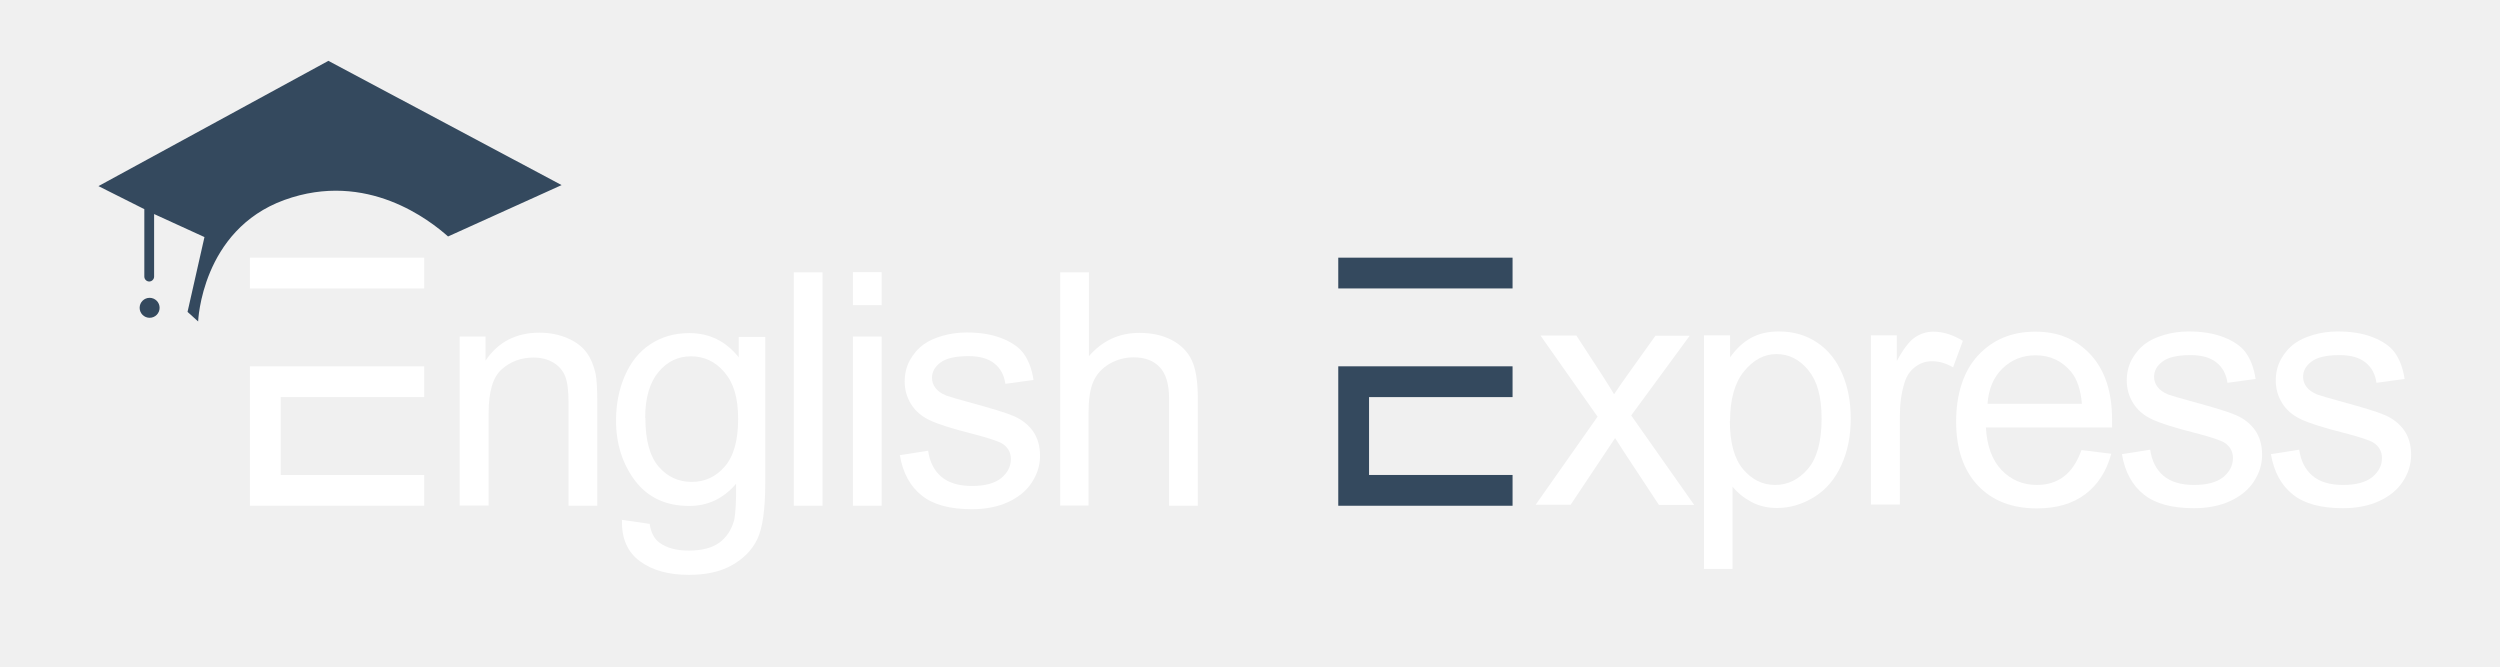
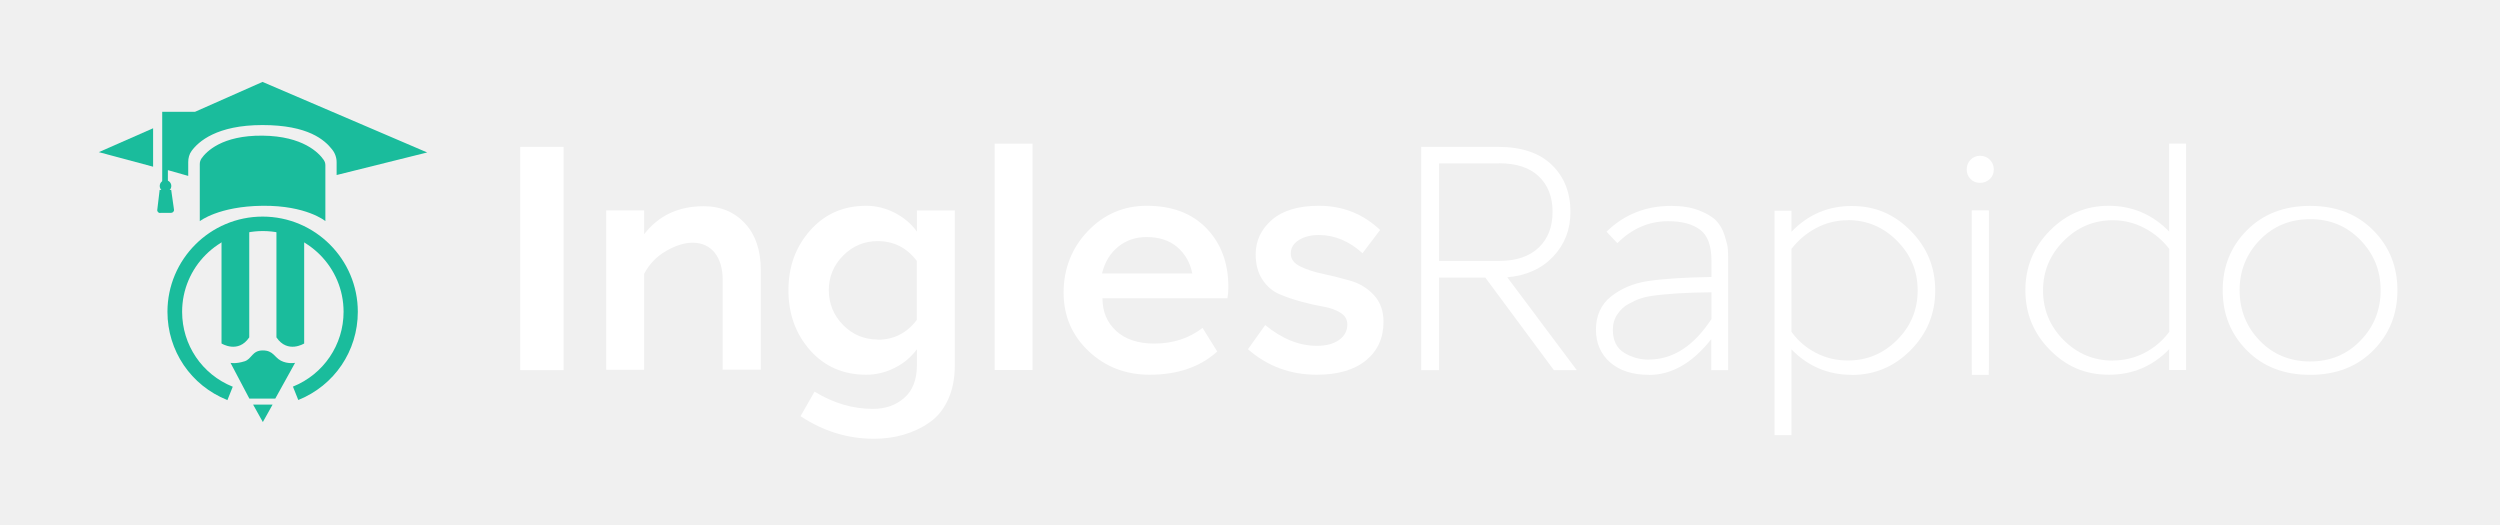
- <svg xmlns="http://www.w3.org/2000/svg" viewBox="0 0 122.64 32.68">
+ <svg xmlns="http://www.w3.org/2000/svg" id="_Слой_1" data-name="Слой 1" viewBox="0 0 233.5 48.97">
  <defs>
    <style>
      .cls-1 {
        fill: #fff;
      }

      .cls-2 {
-         fill: #34495e;
+         fill: #1abc9c;
      }
    </style>
  </defs>
-   <g id="_Слой_5" data-name="Слой 5">
-     <circle class="cls-2" cx="7.34" cy="15.1" r=".49" />
-     <path class="cls-2" d="M16.1,2.99l-11.27,6.14,2.25,1.13v3.31h0c0,.13.11.24.24.24s.24-.11.24-.24h0v-3.07l2.47,1.13s-.42,1.87-.83,3.67l.52.47s.16-4.48,4.23-5.96c4.06-1.47,7.17,1.03,8.03,1.79l5.57-2.52-11.45-6.1Z" />
+   <g id="_Слой_5" data-name=" Слой 5">
+     <path class="cls-2" d="M18.66,20.66v-5.33c0-.19.05-.36.16-.53.44-.63,1.91-2.17,5.7-2.13s5.27,1.62,5.71,2.26c.11.16.16.32.16.51v5.21s-1.76-1.47-5.86-1.43-5.86,1.43-5.86,1.43h-.01Z" />
+     <path class="cls-2" d="M31.43,16.35l8.47-2.11-15.38-6.59-6.3,2.79h-3.07v6.76h.53v-1.31l1.9.54v-1.28c0-.38.09-.75.32-1.06.63-.86,2.34-2.41,6.61-2.41s5.81,1.39,6.51,2.28c.28.35.43.78.42,1.23v1.17Z" />
+     <polygon class="cls-2" points="9.23 14.21 14.3 11.98 14.3 15.57 9.23 14.21" />
+     <circle class="cls-2" cx="15.46" cy="17.37" r=".54" />
+     <path class="cls-2" d="M14.96,19.9c-.16,0-.3-.15-.27-.31l.22-1.85h1.08l.26,1.83c.03.16-.11.31-.27.31h-1.01Z" />
+     <path class="cls-2" d="M20.69,21.95v10.13s1.55.98,2.59-.57v-11.07l-2.59,1.51Z" />
+     <path class="cls-2" d="M28.41,21.95v10.13s-1.55.98-2.59-.57v-11.07l2.59,1.51Z" />
+     <path class="cls-2" d="M21.53,33.89l1.76,3.34h2.42l1.85-3.34s-.69.13-1.32-.2-.71-.96-1.7-.96-1.02.79-1.68,1.01c-.85.27-1.33.15-1.33.15Z" />
+     <polygon class="cls-2" points="23.64 37.79 25.46 37.79 24.55 39.42 23.64 37.79" />
+     <path class="cls-2" d="M21.22,37.36c-3.39-1.36-5.58-4.59-5.58-8.24,0-4.9,3.99-8.89,8.89-8.89s8.89,3.99,8.89,8.89c0,3.65-2.18,6.88-5.56,8.24l-.5-1.25c2.87-1.16,4.73-3.91,4.73-6.99,0-4.16-3.38-7.54-7.54-7.54s-7.54,3.38-7.54,7.54c0,3.1,1.86,5.85,4.73,7l-.5,1.25h-.01Z" />
  </g>
-   <g id="_Слой_4" data-name="Слой 4">
-     <g>
-       <path class="cls-1" d="M22.55,24.81v-8.3h1.27v1.18c.61-.91,1.49-1.37,2.64-1.37.5,0,.96.09,1.38.27.42.18.73.42.94.71.21.29.35.64.44,1.04.05.26.08.72.08,1.37v5.1h-1.41v-5.05c0-.57-.05-1-.16-1.29-.11-.28-.3-.51-.58-.68-.28-.17-.61-.25-.98-.25-.6,0-1.12.19-1.55.57-.44.38-.65,1.1-.65,2.16v4.53h-1.41Z" />
-       <path class="cls-1" d="M30.5,25.5l1.37.2c.06.42.22.73.48.92.35.26.83.39,1.43.39.65,0,1.15-.13,1.51-.39.35-.26.59-.62.72-1.09.07-.29.11-.89.1-1.8-.61.72-1.38,1.09-2.3,1.09-1.14,0-2.02-.41-2.65-1.23-.62-.82-.94-1.81-.94-2.96,0-.79.14-1.52.43-2.19.29-.67.7-1.19,1.25-1.55.54-.36,1.18-.55,1.92-.55.98,0,1.79.4,2.42,1.19v-1h1.3v7.17c0,1.29-.13,2.21-.39,2.75-.26.54-.68.96-1.25,1.28s-1.27.47-2.11.47c-.99,0-1.79-.22-2.4-.67s-.9-1.12-.88-2.01ZM31.66,20.51c0,1.09.22,1.88.65,2.38.43.5.97.75,1.62.75s1.19-.25,1.62-.75c.44-.5.66-1.28.66-2.34s-.23-1.78-.68-2.3c-.45-.52-.99-.77-1.63-.77s-1.16.25-1.59.76-.66,1.26-.66,2.26Z" />
-       <path class="cls-1" d="M38.94,24.81v-11.45h1.41v11.45h-1.41Z" />
-       <path class="cls-1" d="M41.84,14.97v-1.62h1.41v1.62h-1.41ZM41.84,24.81v-8.3h1.41v8.3h-1.41Z" />
-       <path class="cls-1" d="M44.14,22.33l1.39-.22c.08.56.3.98.65,1.28.36.3.86.45,1.5.45s1.12-.13,1.44-.39c.31-.26.47-.57.47-.93,0-.32-.14-.57-.41-.75-.19-.12-.67-.28-1.44-.48-1.03-.26-1.75-.49-2.14-.68-.4-.19-.7-.45-.91-.79-.21-.34-.31-.71-.31-1.11,0-.37.08-.71.25-1.03.17-.31.4-.58.69-.79.22-.16.52-.3.89-.41.38-.11.78-.17,1.21-.17.65,0,1.22.09,1.71.28s.86.44,1.09.76.4.75.48,1.29l-1.38.19c-.06-.43-.24-.76-.54-1-.3-.24-.72-.36-1.27-.36-.65,0-1.11.11-1.38.32-.28.21-.41.46-.41.75,0,.18.06.35.17.49.11.15.29.28.54.38.14.05.55.17,1.24.36.99.27,1.69.48,2.08.65.39.17.7.42.93.74.22.32.34.72.34,1.2s-.14.91-.41,1.32-.67.73-1.18.96-1.1.34-1.75.34c-1.08,0-1.9-.22-2.46-.67-.57-.45-.93-1.11-1.08-1.99Z" />
-       <path class="cls-1" d="M52.01,24.81v-11.45h1.41v4.11c.66-.76,1.48-1.14,2.48-1.14.61,0,1.15.12,1.6.36s.78.58.97,1c.2.43.29,1.05.29,1.86v5.26h-1.41v-5.26c0-.7-.15-1.21-.46-1.54s-.74-.48-1.29-.48c-.42,0-.81.11-1.18.32-.37.22-.63.51-.79.88-.16.37-.23.88-.23,1.53v4.54h-1.41Z" />
-     </g>
-     <g>
-       <path class="cls-1" d="M75.34,24.75l3.03-4.31-2.8-3.98h1.76l1.27,1.95c.24.37.43.68.58.93.23-.34.44-.65.63-.91l1.4-1.96h1.68l-2.87,3.91,3.09,4.39h-1.73l-1.7-2.58-.45-.7-2.18,3.27h-1.7Z" />
-       <path class="cls-1" d="M83.59,27.93v-11.48h1.28v1.08c.3-.42.64-.74,1.02-.95.38-.21.84-.32,1.38-.32.71,0,1.33.18,1.88.55.54.36.95.88,1.23,1.54.28.66.41,1.39.41,2.18,0,.85-.15,1.61-.46,2.29s-.75,1.2-1.33,1.56c-.58.36-1.19.54-1.83.54-.47,0-.89-.1-1.26-.3-.37-.2-.68-.45-.92-.75v4.04h-1.41ZM84.86,20.65c0,1.07.22,1.86.65,2.37.43.51.96.77,1.57.77s1.16-.26,1.61-.79c.45-.53.67-1.35.67-2.46s-.22-1.85-.65-2.38c-.44-.53-.95-.79-1.56-.79s-1.13.28-1.59.84c-.46.56-.69,1.37-.69,2.44Z" />
-       <path class="cls-1" d="M91.78,24.75v-8.3h1.27v1.26c.32-.59.62-.98.89-1.16s.57-.28.9-.28c.47,0,.96.15,1.45.45l-.48,1.3c-.34-.2-.69-.3-1.03-.3-.31,0-.58.09-.83.28-.25.19-.42.44-.52.77-.16.5-.23,1.05-.23,1.64v4.34h-1.41Z" />
-       <path class="cls-1" d="M102.12,22.08l1.45.18c-.23.85-.65,1.51-1.27,1.98-.62.47-1.41.7-2.38.7-1.21,0-2.18-.37-2.89-1.12-.71-.75-1.07-1.8-1.07-3.14s.36-2.48,1.08-3.25c.72-.77,1.65-1.16,2.8-1.16s2.02.38,2.72,1.13c.7.76,1.05,1.82,1.05,3.19,0,.08,0,.21,0,.38h-6.19c.05.91.31,1.61.77,2.09.46.48,1.04.73,1.73.73.52,0,.96-.14,1.32-.41.36-.27.65-.7.87-1.3ZM97.5,19.81h4.63c-.06-.7-.24-1.22-.53-1.57-.45-.54-1.03-.81-1.74-.81-.65,0-1.19.22-1.63.65-.44.43-.68,1.01-.73,1.73Z" />
-       <path class="cls-1" d="M104.09,22.28l1.39-.22c.08.56.3.98.65,1.28.36.3.86.45,1.5.45s1.12-.13,1.44-.39c.31-.26.47-.57.47-.93,0-.32-.14-.57-.41-.75-.19-.12-.67-.28-1.44-.48-1.03-.26-1.75-.49-2.14-.68-.4-.19-.7-.45-.91-.79-.21-.34-.31-.71-.31-1.11,0-.37.08-.71.25-1.03.17-.31.4-.58.69-.79.22-.16.52-.3.89-.41.38-.11.78-.17,1.21-.17.65,0,1.22.09,1.71.28s.86.44,1.09.76.4.75.48,1.29l-1.38.19c-.06-.43-.24-.76-.54-1-.3-.24-.72-.36-1.27-.36-.65,0-1.11.11-1.38.32-.28.21-.41.46-.41.75,0,.18.06.35.17.49.11.15.29.28.54.38.14.05.55.17,1.24.36.99.27,1.69.48,2.08.65.39.17.7.42.93.74.22.32.34.72.34,1.2s-.14.91-.41,1.32-.67.73-1.18.96-1.1.34-1.75.34c-1.08,0-1.9-.22-2.46-.67-.57-.45-.93-1.11-1.08-1.99Z" />
-       <path class="cls-1" d="M111.4,22.28l1.39-.22c.08.56.3.98.65,1.28.36.3.86.45,1.5.45s1.12-.13,1.44-.39c.31-.26.47-.57.47-.93,0-.32-.14-.57-.41-.75-.19-.12-.67-.28-1.44-.48-1.03-.26-1.75-.49-2.14-.68-.4-.19-.7-.45-.91-.79-.21-.34-.31-.71-.31-1.11,0-.37.08-.71.25-1.03.17-.31.4-.58.69-.79.22-.16.52-.3.89-.41.38-.11.78-.17,1.21-.17.65,0,1.22.09,1.71.28s.86.44,1.09.76.4.75.48,1.29l-1.38.19c-.06-.43-.24-.76-.54-1-.3-.24-.72-.36-1.27-.36-.65,0-1.11.11-1.38.32-.28.21-.41.46-.41.75,0,.18.06.35.17.49.11.15.29.28.54.38.14.05.55.17,1.24.36.99.27,1.69.48,2.08.65.39.17.7.42.93.74.22.32.34.72.34,1.2s-.14.91-.41,1.32-.67.73-1.18.96-1.1.34-1.75.34c-1.08,0-1.9-.22-2.46-.67-.57-.45-.93-1.11-1.08-1.99Z" />
-     </g>
-     <g>
-       <rect class="cls-1" x="12.26" y="12.64" width="8.55" height="1.51" />
-       <polygon class="cls-1" points="12.26 17.97 12.26 19.48 12.26 23.3 12.26 24.75 12.26 24.81 20.81 24.81 20.81 23.3 13.77 23.3 13.77 19.48 20.81 19.48 20.81 17.97 13.77 17.97 12.26 17.97" />
-     </g>
-     <g>
-       <rect class="cls-2" x="65.65" y="12.64" width="8.55" height="1.51" />
-       <polygon class="cls-2" points="65.65 17.97 65.65 19.48 65.65 23.3 65.65 24.75 65.65 24.81 74.2 24.81 74.2 23.3 67.16 23.3 67.16 19.48 74.2 19.48 74.2 17.97 67.16 17.97 65.65 17.97" />
-     </g>
+   <g>
+     <path class="cls-1" d="M48.59,34.56V13.72h4.05v20.85h-4.05Z" />
+     <path class="cls-1" d="M67.5,34.56v-8.4c0-1.07-.25-1.92-.74-2.55-.5-.62-1.19-.94-2.08-.94-.75,0-1.58.26-2.47.77-.89.52-1.58,1.23-2.05,2.14v8.96h-3.54v-14.89h3.54v2.23c1.35-1.75,3.21-2.62,5.57-2.62,1.57,0,2.85.53,3.84,1.59.99,1.06,1.49,2.53,1.49,4.39v9.29h-3.54Z" />
+     <path class="cls-1" d="M89.18,19.67v14.44c0,1.23-.21,2.31-.64,3.23-.43.92-1.01,1.64-1.76,2.14-.74.51-1.55.88-2.41,1.13s-1.78.37-2.75.37c-2.44,0-4.72-.7-6.85-2.11l1.31-2.29c1.75,1.07,3.56,1.61,5.45,1.61,1.17,0,2.15-.34,2.93-1.03.78-.68,1.18-1.7,1.18-3.05v-1.49c-.54.73-1.23,1.32-2.08,1.74-.85.43-1.74.64-2.65.64-2.14,0-3.89-.76-5.24-2.28-1.35-1.52-2.03-3.39-2.03-5.61s.68-4.07,2.04-5.6c1.36-1.53,3.1-2.29,5.23-2.29.91,0,1.8.22,2.65.65.85.44,1.55,1.02,2.08,1.76v-1.97h3.54ZM81.97,31.73c1.51,0,2.73-.62,3.66-1.85v-5.51c-.93-1.23-2.15-1.85-3.66-1.85-1.25,0-2.32.45-3.22,1.35-.89.9-1.34,1.98-1.34,3.23s.45,2.36,1.34,3.26c.89.9,1.97,1.35,3.22,1.35Z" />
+     <path class="cls-1" d="M92.9,13.42h3.54v21.14h-3.54V13.42Z" />
+     <path class="cls-1" d="M114.73,26.82c0,.36-.03.71-.09,1.04h-11.67c0,1.25.43,2.27,1.28,3.05.85.78,2.04,1.18,3.57,1.18,1.73,0,3.23-.49,4.5-1.46l1.37,2.2c-1.61,1.45-3.71,2.17-6.31,2.17-2.24,0-4.14-.73-5.7-2.2-1.56-1.47-2.34-3.3-2.34-5.48s.75-4.15,2.26-5.73,3.35-2.37,5.51-2.37c2.36,0,4.22.7,5.58,2.11,1.36,1.41,2.04,3.24,2.04,5.48ZM111.36,25.54c-.2-1.01-.67-1.83-1.4-2.46-.73-.62-1.69-.94-2.86-.94-1.03,0-1.92.3-2.67.91-.74.61-1.25,1.43-1.5,2.49h8.43Z" />
+     <path class="cls-1" d="M125.84,30.3c0-.46-.21-.82-.64-1.09s-.96-.46-1.59-.57c-.64-.11-1.32-.26-2.05-.46-.74-.2-1.42-.43-2.05-.7-.64-.27-1.17-.72-1.59-1.35s-.64-1.43-.64-2.38c0-1.27.51-2.34,1.52-3.22,1.01-.87,2.47-1.31,4.38-1.31,2.22,0,4.13.75,5.72,2.26l-1.64,2.17c-1.25-1.13-2.61-1.7-4.08-1.7-.75,0-1.38.16-1.88.48-.5.32-.74.73-.74,1.25s.3.92.89,1.21c.6.29,1.31.52,2.16.7.84.18,1.69.39,2.55.64.85.25,1.58.7,2.17,1.34s.89,1.47.89,2.49c0,1.51-.55,2.71-1.64,3.6-1.09.89-2.62,1.34-4.59,1.34-2.46,0-4.61-.79-6.43-2.38l1.61-2.26c1.57,1.29,3.18,1.94,4.82,1.94.87,0,1.57-.18,2.08-.55.52-.37.77-.85.77-1.44Z" />
+     <path class="cls-1" d="M134.41,25.93v8.64h-1.67V13.72h7.21c2.16,0,3.83.56,4.99,1.68s1.74,2.59,1.74,4.39c0,1.65-.54,3.04-1.61,4.17-1.07,1.13-2.5,1.78-4.29,1.94l6.49,8.67h-2.14l-6.4-8.64h-4.32ZM140.01,15.26h-5.6v9.11h5.6c1.61,0,2.84-.42,3.71-1.25s1.29-1.95,1.29-3.34-.43-2.49-1.29-3.31-2.1-1.22-3.71-1.22Z" />
+     <path class="cls-1" d="M154.01,35.01c-1.53,0-2.73-.39-3.62-1.16-.88-.77-1.33-1.8-1.33-3.07s.47-2.34,1.4-3.08c.93-.74,2.07-1.23,3.4-1.44,1.45-.22,3.44-.35,5.99-.39v-1.52c0-1.41-.36-2.38-1.07-2.9-.71-.53-1.71-.79-2.98-.79-1.79,0-3.37.69-4.74,2.05l-1.01-1.07c1.65-1.61,3.66-2.41,6.04-2.41,1.01,0,1.88.14,2.59.42.71.28,1.25.59,1.59.94s.62.8.8,1.37.29,1,.31,1.3c.02.3.03.67.03,1.1v10.21h-1.58v-2.89c-1.75,2.22-3.69,3.34-5.84,3.34ZM154.01,33.58c2.24,0,4.19-1.26,5.84-3.78v-2.5c-2.38.02-4.29.14-5.72.36-.28.04-.58.11-.91.22-.33.11-.7.28-1.12.51-.42.23-.76.55-1.04.97s-.42.89-.42,1.43c0,1.01.35,1.73,1.06,2.16.7.43,1.47.64,2.31.64Z" />
+     <path class="cls-1" d="M172.95,35.01c-2.2,0-4.08-.79-5.63-2.38v8.01h-1.58v-20.96h1.58v1.97c1.55-1.61,3.42-2.41,5.63-2.41s3.98.77,5.51,2.32c1.53,1.55,2.29,3.4,2.29,5.57s-.76,4.02-2.29,5.57c-1.53,1.55-3.37,2.32-5.51,2.32ZM172.59,20.57c-1.05,0-2.04.24-2.96.73-.92.49-1.69,1.14-2.31,1.95v7.74c.6.83,1.36,1.49,2.29,1.97.93.48,1.92.71,2.98.71,1.79,0,3.32-.64,4.6-1.92,1.28-1.28,1.92-2.82,1.92-4.63s-.64-3.32-1.92-4.62c-1.28-1.29-2.81-1.94-4.6-1.94Z" />
+     <path class="cls-1" d="M184.05,16.72c-.24-.24-.36-.54-.36-.89s.12-.66.36-.91c.24-.25.54-.37.89-.37s.66.12.91.37c.25.25.37.55.37.91s-.12.66-.37.89-.55.36-.91.36-.66-.12-.89-.36ZM184.17,34.56v-14.89h1.58v14.89h-1.58Z" />
+     <path class="cls-1" d="M204.18,34.56h-1.58v-1.94c-1.55,1.59-3.42,2.38-5.63,2.38s-3.98-.77-5.51-2.32c-1.53-1.55-2.29-3.4-2.29-5.57s.76-4.02,2.29-5.57c1.53-1.55,3.37-2.32,5.51-2.32s4.08.8,5.63,2.41v-8.22h1.58v21.14ZM197.34,33.67c1.05,0,2.04-.24,2.96-.71.92-.48,1.69-1.13,2.31-1.97v-7.74c-.62-.81-1.39-1.46-2.32-1.95-.93-.49-1.92-.73-2.95-.73-1.79,0-3.32.65-4.6,1.94-1.28,1.29-1.92,2.83-1.92,4.62s.64,3.35,1.92,4.63c1.28,1.28,2.81,1.92,4.6,1.92Z" />
+     <path class="cls-1" d="M221.66,32.73c-1.51,1.52-3.47,2.28-5.9,2.28s-4.39-.76-5.9-2.28c-1.51-1.52-2.26-3.39-2.26-5.61s.75-4.09,2.26-5.61c1.51-1.52,3.47-2.28,5.9-2.28s4.39.76,5.9,2.28c1.51,1.52,2.26,3.39,2.26,5.61s-.75,4.09-2.26,5.61ZM215.77,33.76c1.87,0,3.43-.64,4.69-1.94,1.26-1.29,1.89-2.86,1.89-4.71s-.63-3.39-1.89-4.69-2.82-1.95-4.69-1.95-3.46.65-4.71,1.95c-1.25,1.3-1.88,2.86-1.88,4.69s.63,3.42,1.88,4.71c1.25,1.29,2.82,1.94,4.71,1.94Z" />
  </g>
+   <rect class="cls-1" x="184.17" y="19.67" width="1.58" height="15.34" />
</svg>
